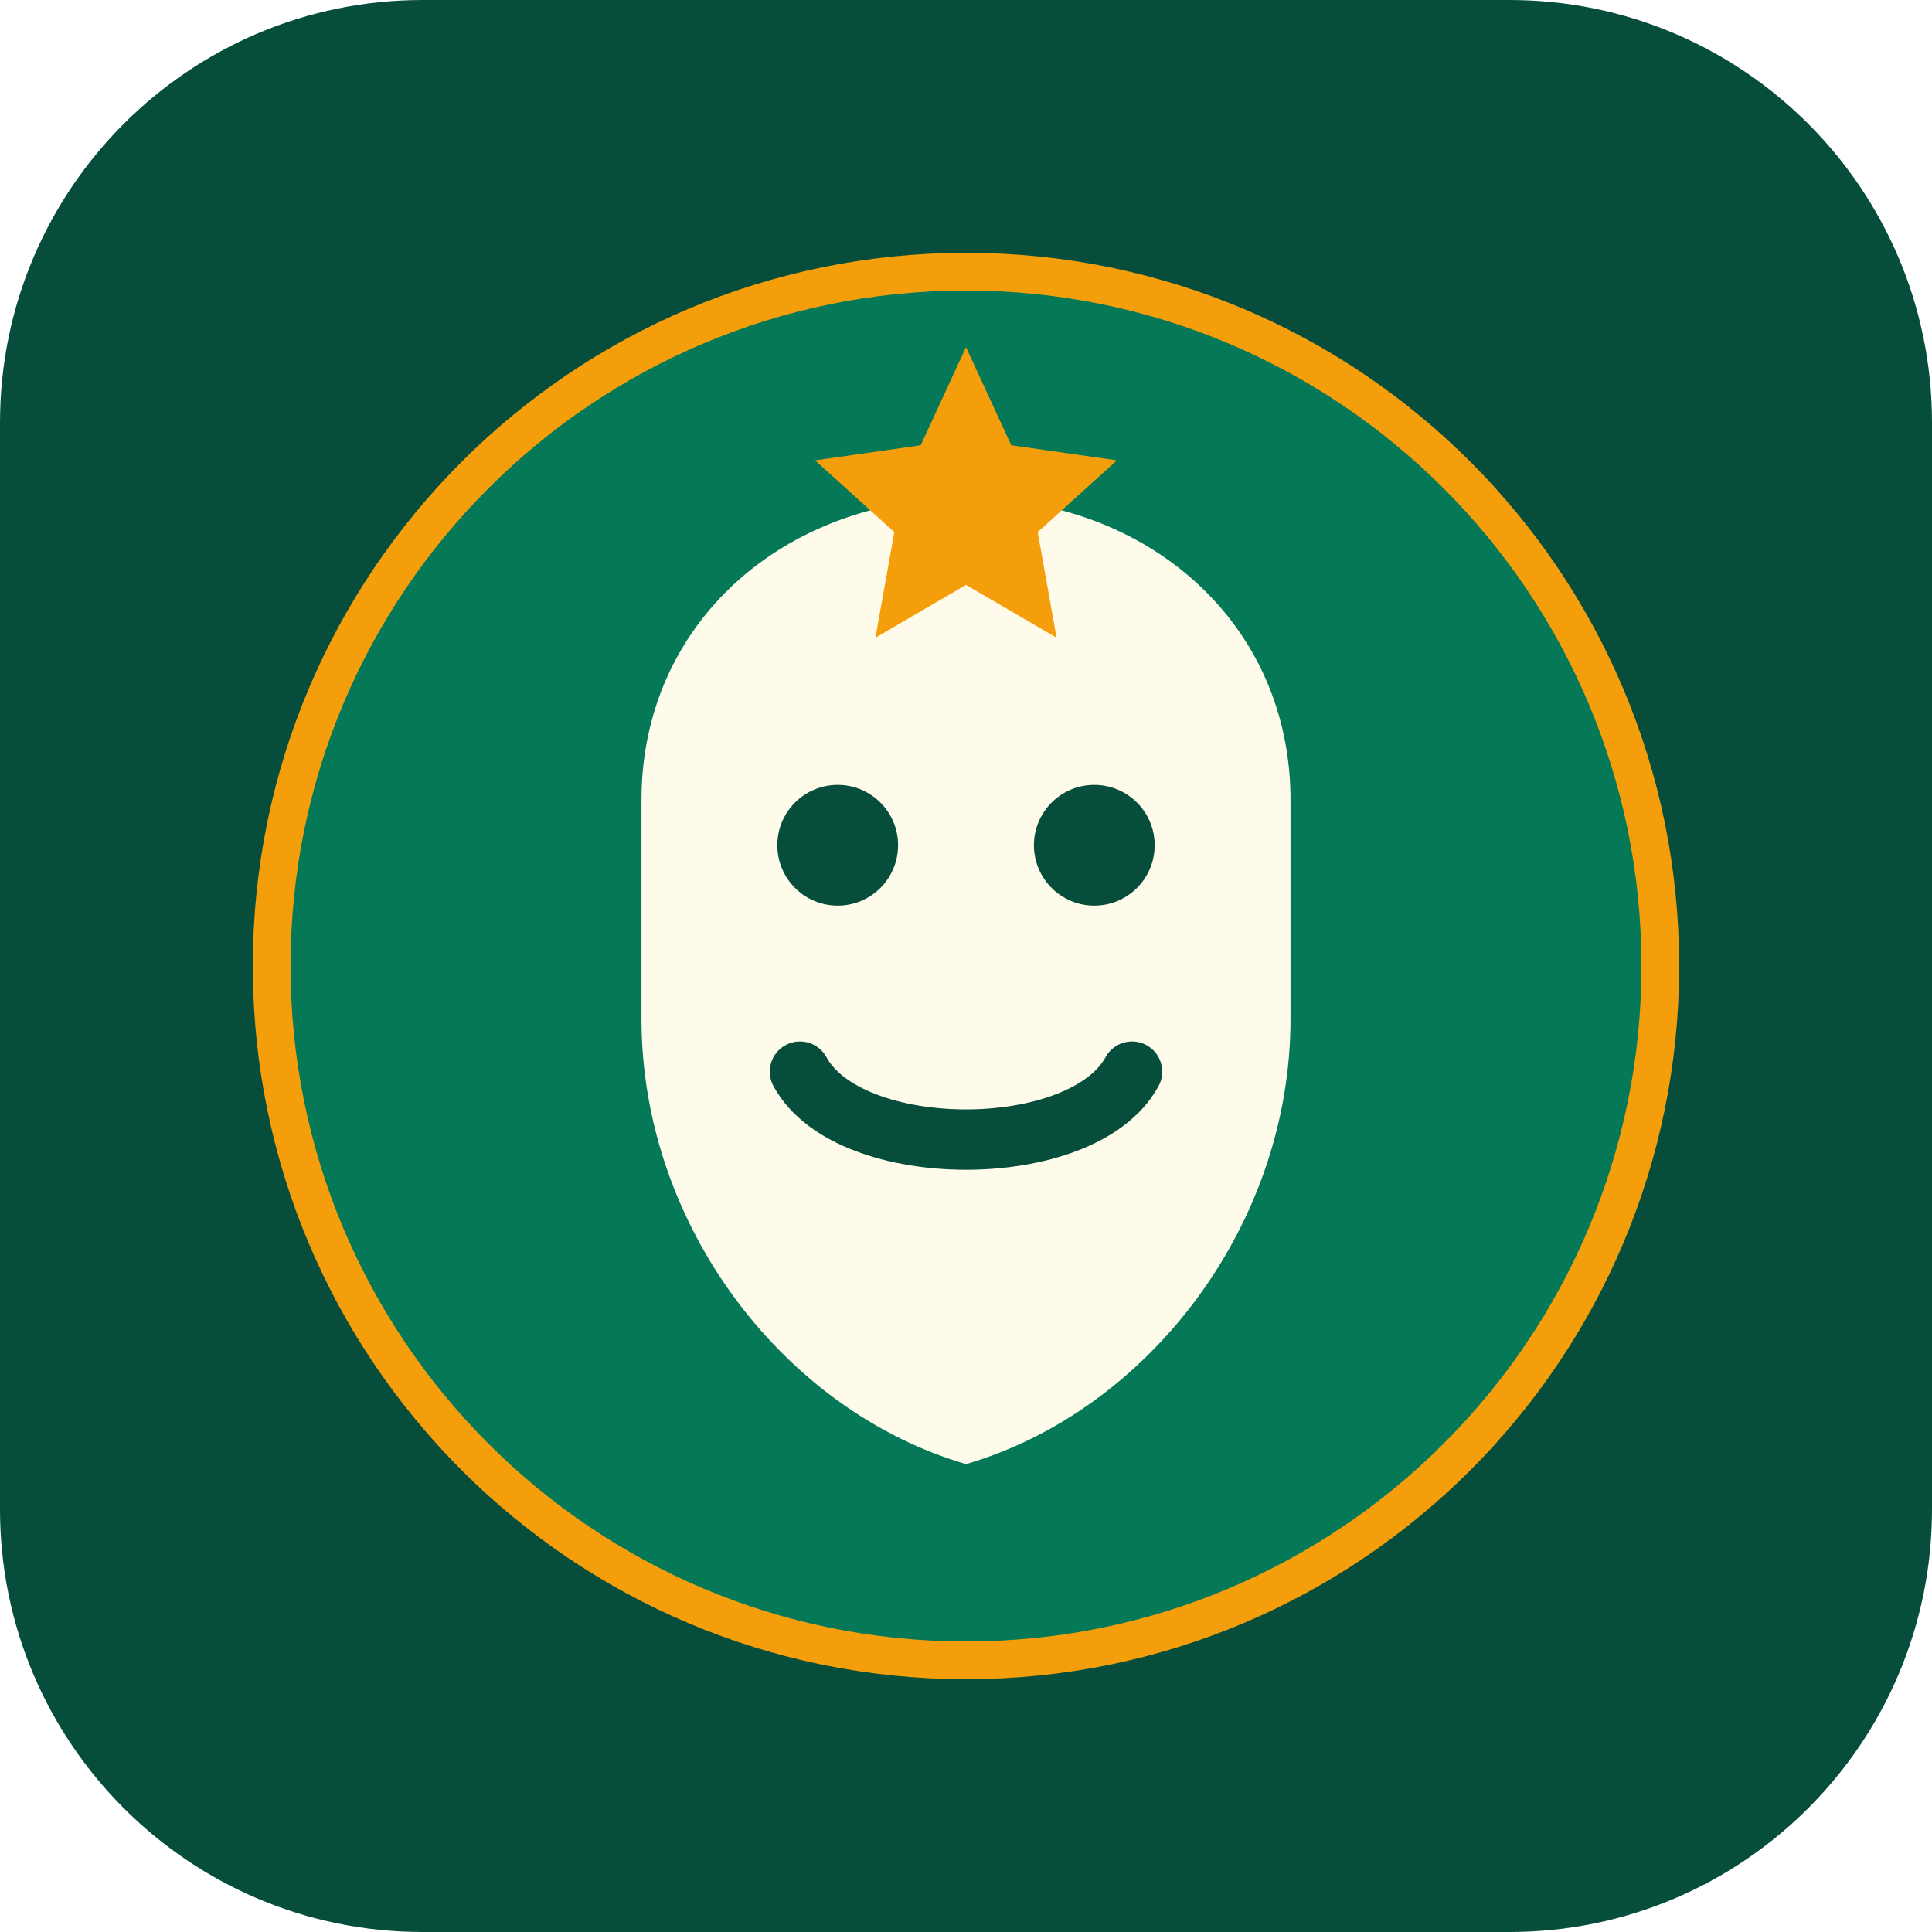
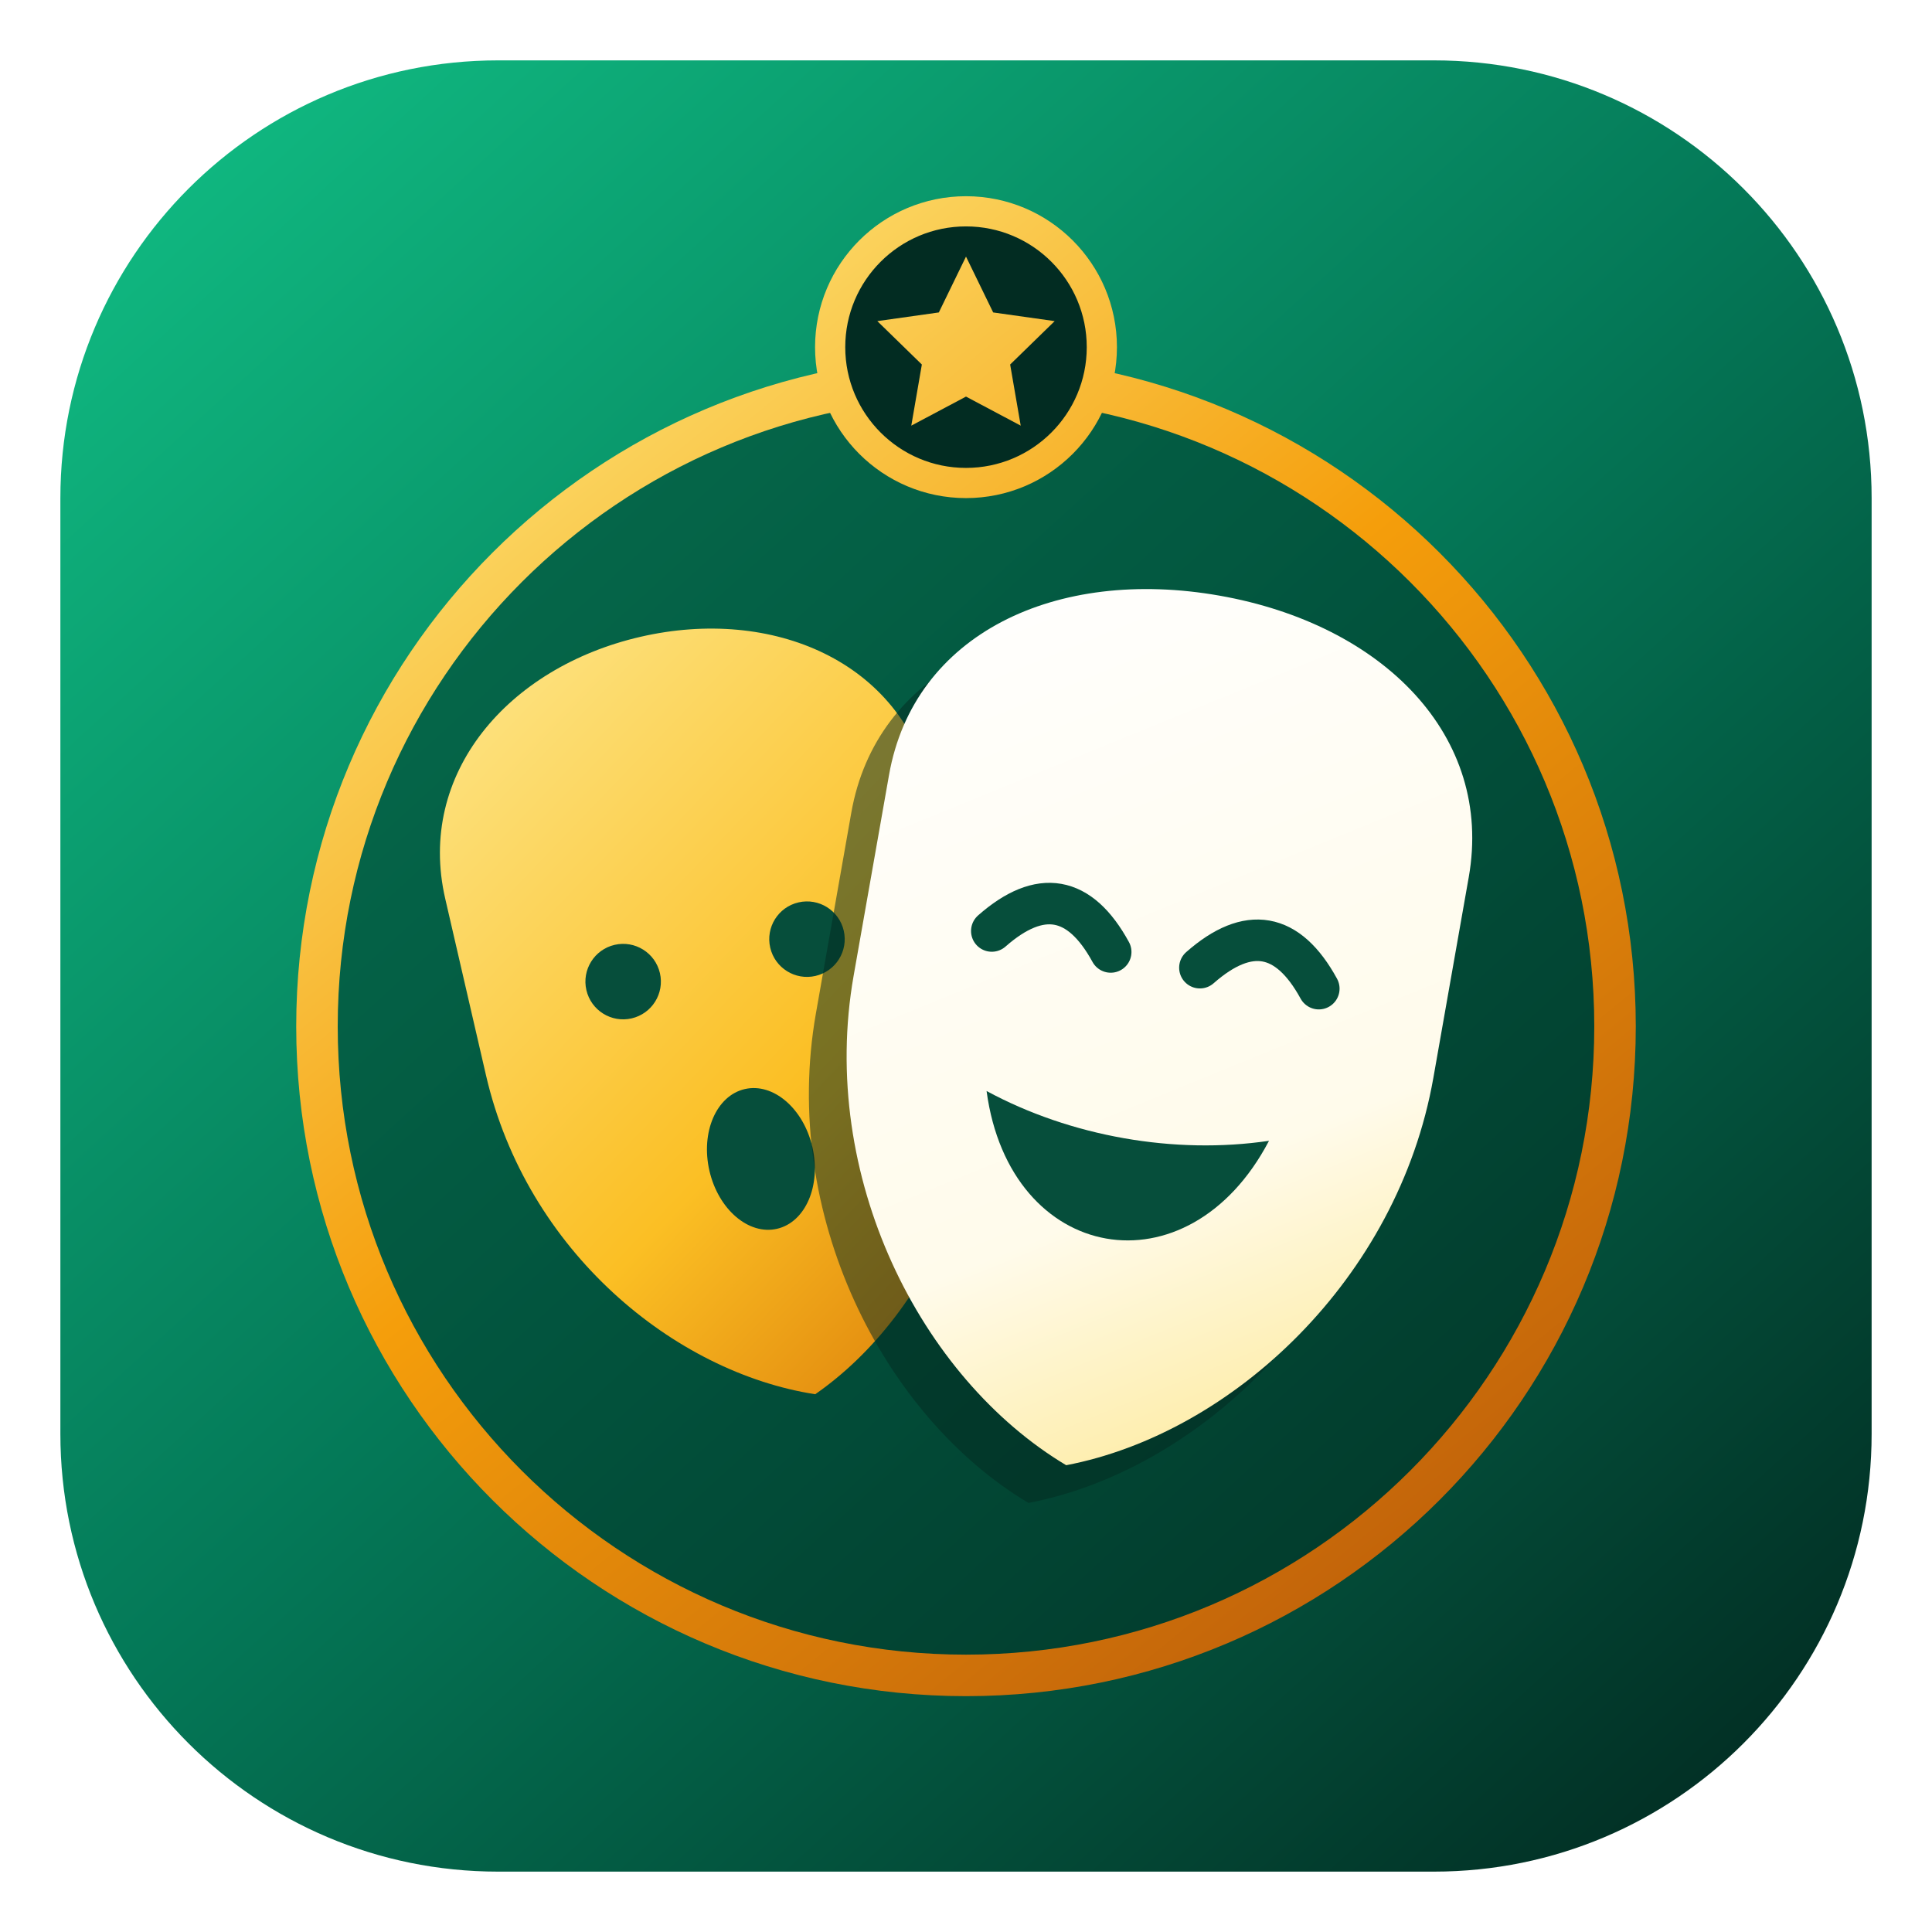
<svg xmlns="http://www.w3.org/2000/svg" viewBox="0 0 512 512" fill="none">
-   <rect width="512" height="512" rx="112" fill="#064E3B" />
-   <circle cx="256" cy="256" r="184" fill="#047857" stroke="#F59E0B" stroke-width="10" />
-   <path d="M170 212C170 165 208 132 256 132C304 132 342 165 342 212V270C342 325 304 374 256 388C208 374 170 325 170 270V212Z" fill="#FFFBEB" />
-   <circle cx="222" cy="224" r="16" fill="#064E3B" />
-   <circle cx="290" cy="224" r="16" fill="#064E3B" />
-   <path d="M212 284C225 308 287 308 300 284" stroke="#064E3B" stroke-width="16" stroke-linecap="round" />
-   <path d="M256 92L268 118L296 122L275 141L280 169L256 155L232 169L237 141L216 122L244 118L256 92Z" fill="#F59E0B" />
+   <defs>
+     <linearGradient id="stageBg" x1="48" y1="32" x2="464" y2="488" gradientUnits="userSpaceOnUse">
+       <stop offset="0%" stop-color="#10B981" />
+       <stop offset="48%" stop-color="#047857" />
+       <stop offset="100%" stop-color="#022C22" />
+     </linearGradient>
+     <linearGradient id="goldRim" x1="96" y1="64" x2="416" y2="456" gradientUnits="userSpaceOnUse">
+       <stop offset="0%" stop-color="#FEF08A" />
+       <stop offset="45%" stop-color="#F59E0B" />
+       <stop offset="100%" stop-color="#B45309" />
+     </linearGradient>
+     <linearGradient id="backMask" x1="-68" y1="-108" x2="68" y2="100" gradientUnits="userSpaceOnUse">
+       <stop offset="0%" stop-color="#FDE68A" />
+       <stop offset="60%" stop-color="#FBBF24" />
+       <stop offset="100%" stop-color="#D97706" />
+     </linearGradient>
+     <linearGradient id="frontMask" x1="-78" y1="-124" x2="72" y2="114" gradientUnits="userSpaceOnUse">
+       <stop offset="0%" stop-color="#FFFFFF" />
+       <stop offset="65%" stop-color="#FFFBEB" />
+       <stop offset="100%" stop-color="#FDE68A" />
+     </linearGradient>
+   </defs>
+   <rect x="16" y="16" width="480" height="480" rx="116" fill="url(#stageBg)" />
+   <circle cx="256" cy="272" r="172" fill="#022C22" fill-opacity="0.46" stroke="url(#goldRim)" stroke-width="11" />
+   <circle cx="256" cy="92" r="36" fill="#022C22" stroke="url(#goldRim)" stroke-width="8" />
+   <path d="M256 68L263.2 82.8L279.5 85.1L267.7 96.6L270.5 112.8L256 105.1L241.5 112.8L244.3 96.6L232.5 85.1L248.8 82.8L256 68Z" fill="url(#goldRim)" />
+   <g transform="translate(194 274) rotate(-13)">
+     <path d="M-66 -52C-66 -86 -36 -108 0 -108C36 -108 66 -86 66 -52V-4C66 44 35 84 0 98C-35 84 -66 44 -66 -4V-52Z" fill="url(#backMask)" />
+     <circle cx="-25" cy="-20" r="10" fill="#064E3B" />
+     <circle cx="25" cy="-20" r="10" fill="#064E3B" />
+     <ellipse cx="0" cy="34" rx="14" ry="19" fill="#064E3B" />
+   </g>
+   <g transform="translate(292 288) rotate(10)">
+     <path d="M-78 -60C-78 -98 -44 -122 0 -122C44 -122 78 -98 78 -60V-6C78 48 42 96 0 112C-42 96 -78 48 -78 -6V-60Z" fill="#022C22" fill-opacity="0.52" />
+   </g>
+   <g transform="translate(302 278) rotate(10)">
+     <path d="M-78 -60C-78 -98 -44 -122 0 -122C44 -122 78 -98 78 -60V-6C78 48 42 96 0 112C-42 96 -78 48 -78 -6V-60Z" fill="url(#frontMask)" />
+     <path d="M-44 -24Q-28 -44 -12 -24" stroke="#064E3B" stroke-width="11" stroke-linecap="round" />
+     <path d="M12 -24Q28 -44 44 -24" stroke="#064E3B" stroke-width="11" stroke-linecap="round" />
+     <path d="M-38 18C-24 62 24 62 38 18C14 26 -14 26 -38 18Z" fill="#064E3B" />
+   </g>
</svg>
